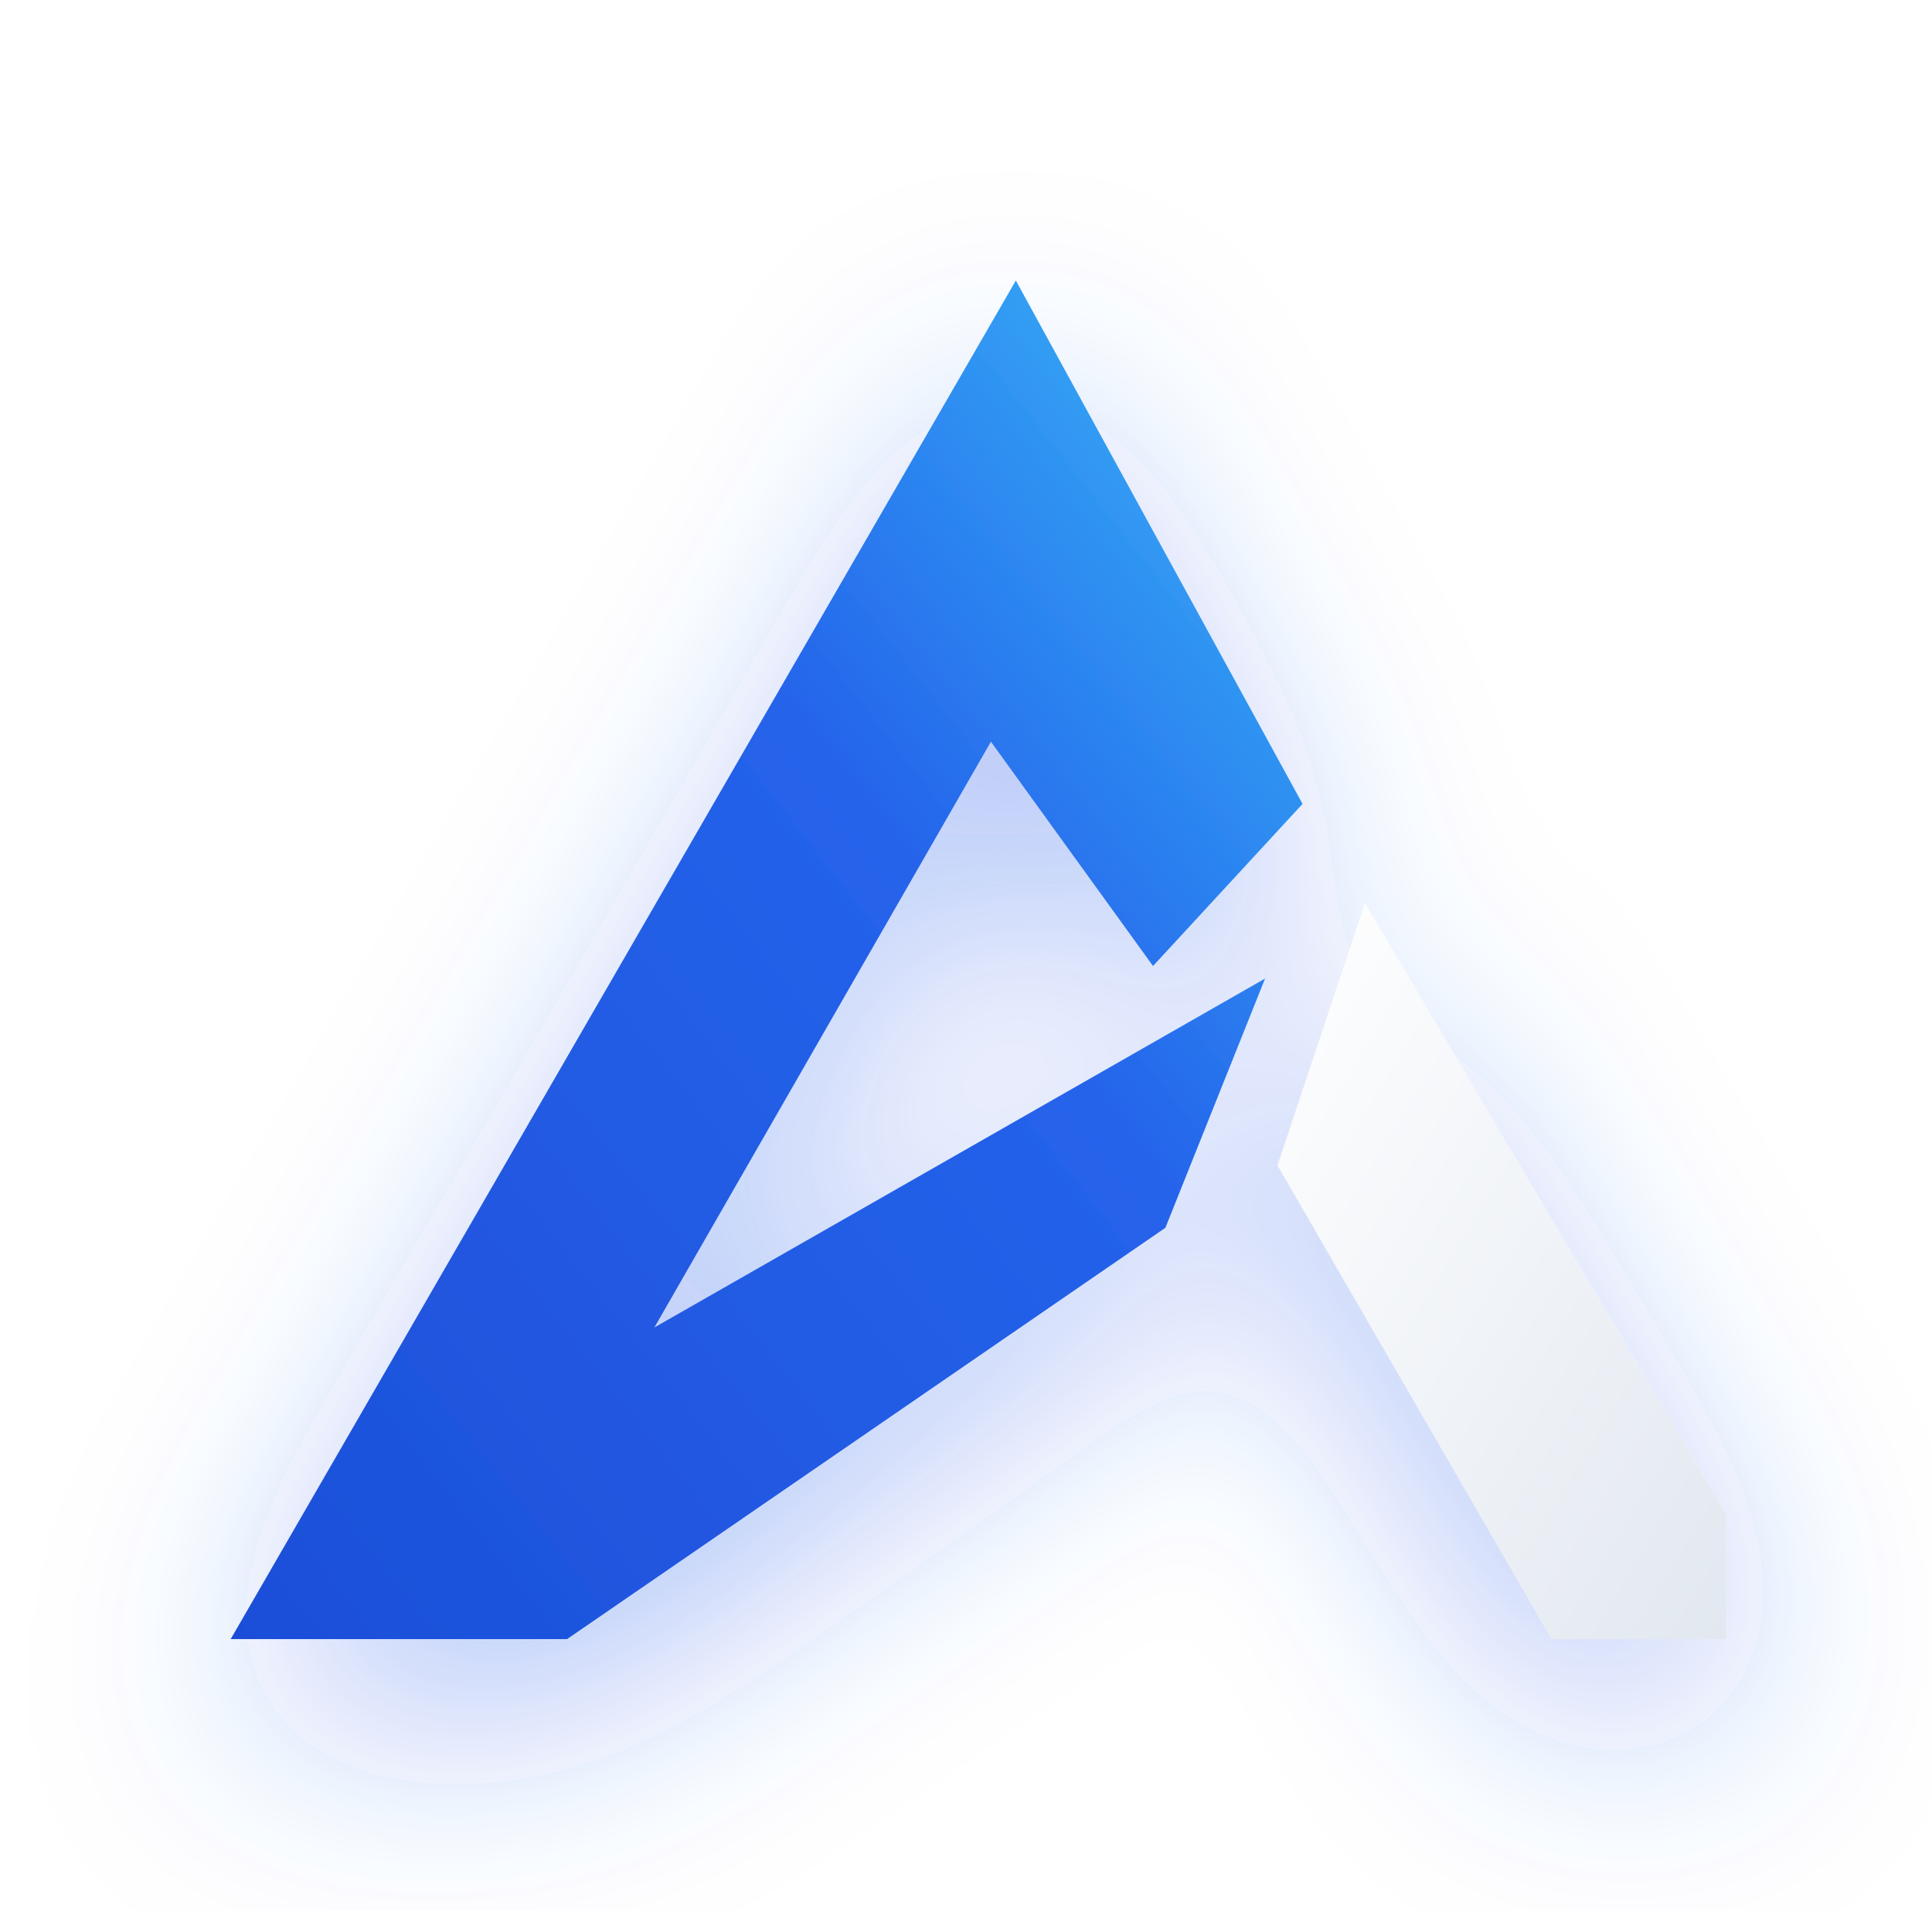
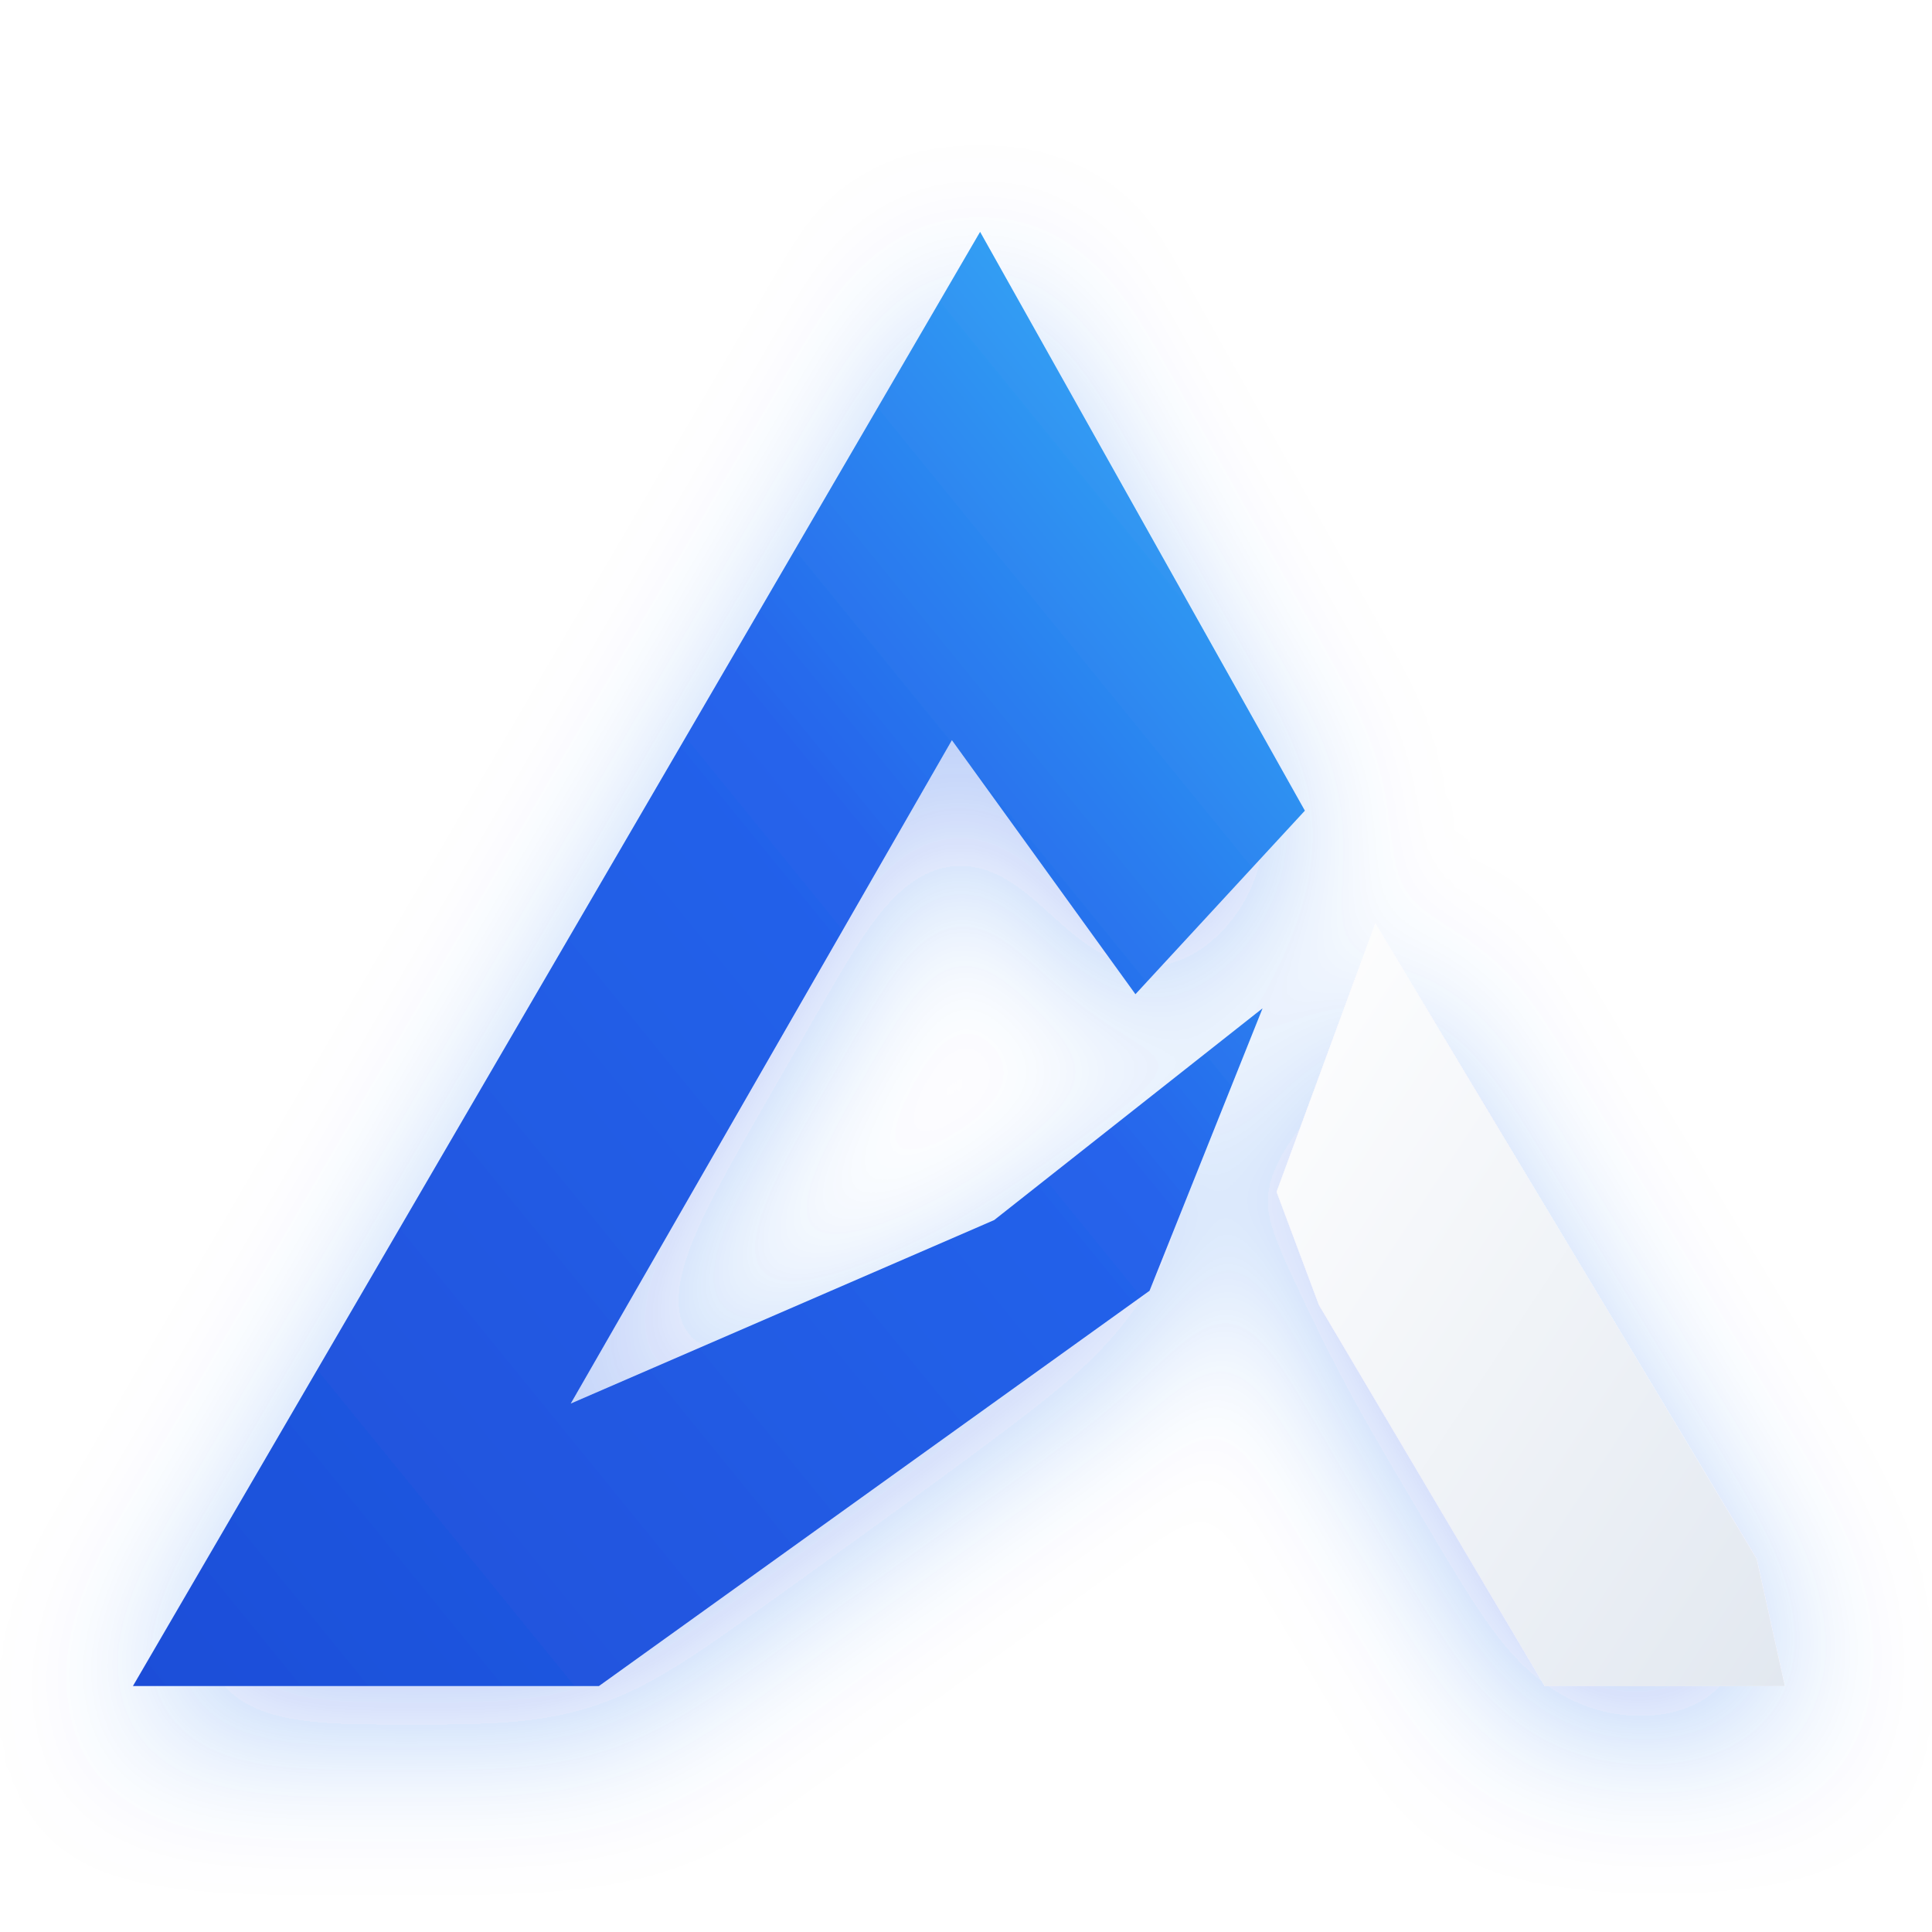
<svg xmlns="http://www.w3.org/2000/svg" viewBox="0 0 100 100" fill="none">
  <defs>
-     <linearGradient id="artaGradBlue" x1="0%" y1="100%" x2="100%" y2="0%">
+     <linearGradient id="artaBlueGrad" x1="0%" y1="100%" x2="100%" y2="0%">
      <stop offset="0%" stop-color="#1d4ed8" />
      <stop offset="60%" stop-color="#2563eb" />
      <stop offset="100%" stop-color="#38bdf8" />
    </linearGradient>
-     <linearGradient id="artaGradWhite" x1="0%" y1="0%" x2="100%" y2="100%">
+     <linearGradient id="artaWhiteGrad" x1="0%" y1="0%" x2="100%" y2="100%">
      <stop offset="0%" stop-color="#ffffff" />
      <stop offset="100%" stop-color="#e2e8f0" />
    </linearGradient>
    <filter id="artaGlow" x="-20%" y="-20%" width="140%" height="140%">
-       <feDropShadow dx="0" dy="4" stdDeviation="6" flood-color="#2563eb" flood-opacity="0.35" />
+       <feDropShadow dx="0" dy="2" stdDeviation="4" flood-color="#2563eb" flood-opacity="0.3" />
    </filter>
  </defs>
  <g filter="url(#artaGlow)">
-     <path d="M52.58 14.52 L11.94 84.84 L29.35 84.84 L60.32 63.55 L65.48 50.65 L33.87 68.71 L51.29 38.39 L59.68 50.0 L67.42 41.61 Z" fill="url(#artaGradBlue)" />
-     <path d="M70.65 46.77 L66.13 60.32 L80.32 84.84 L89.35 84.84 L89.35 78.39 Z" fill="url(#artaGradWhite)" />
+     <path d="M50.73 12.0 L6.88 87.27 L31.0 87.27 L59.5 66.81 L65.35 52.19 L51.46 63.15 L29.54 72.65 L49.27 38.31 L58.77 51.46 L67.54 41.96 Z" fill="url(#artaBlueGrad)" />
+     <path d="M71.19 47.81 L66.08 61.69 L68.27 67.54 L79.96 87.27 L92.38 87.27 L90.92 80.69 Z" fill="url(#artaWhiteGrad)" />
  </g>
</svg>
